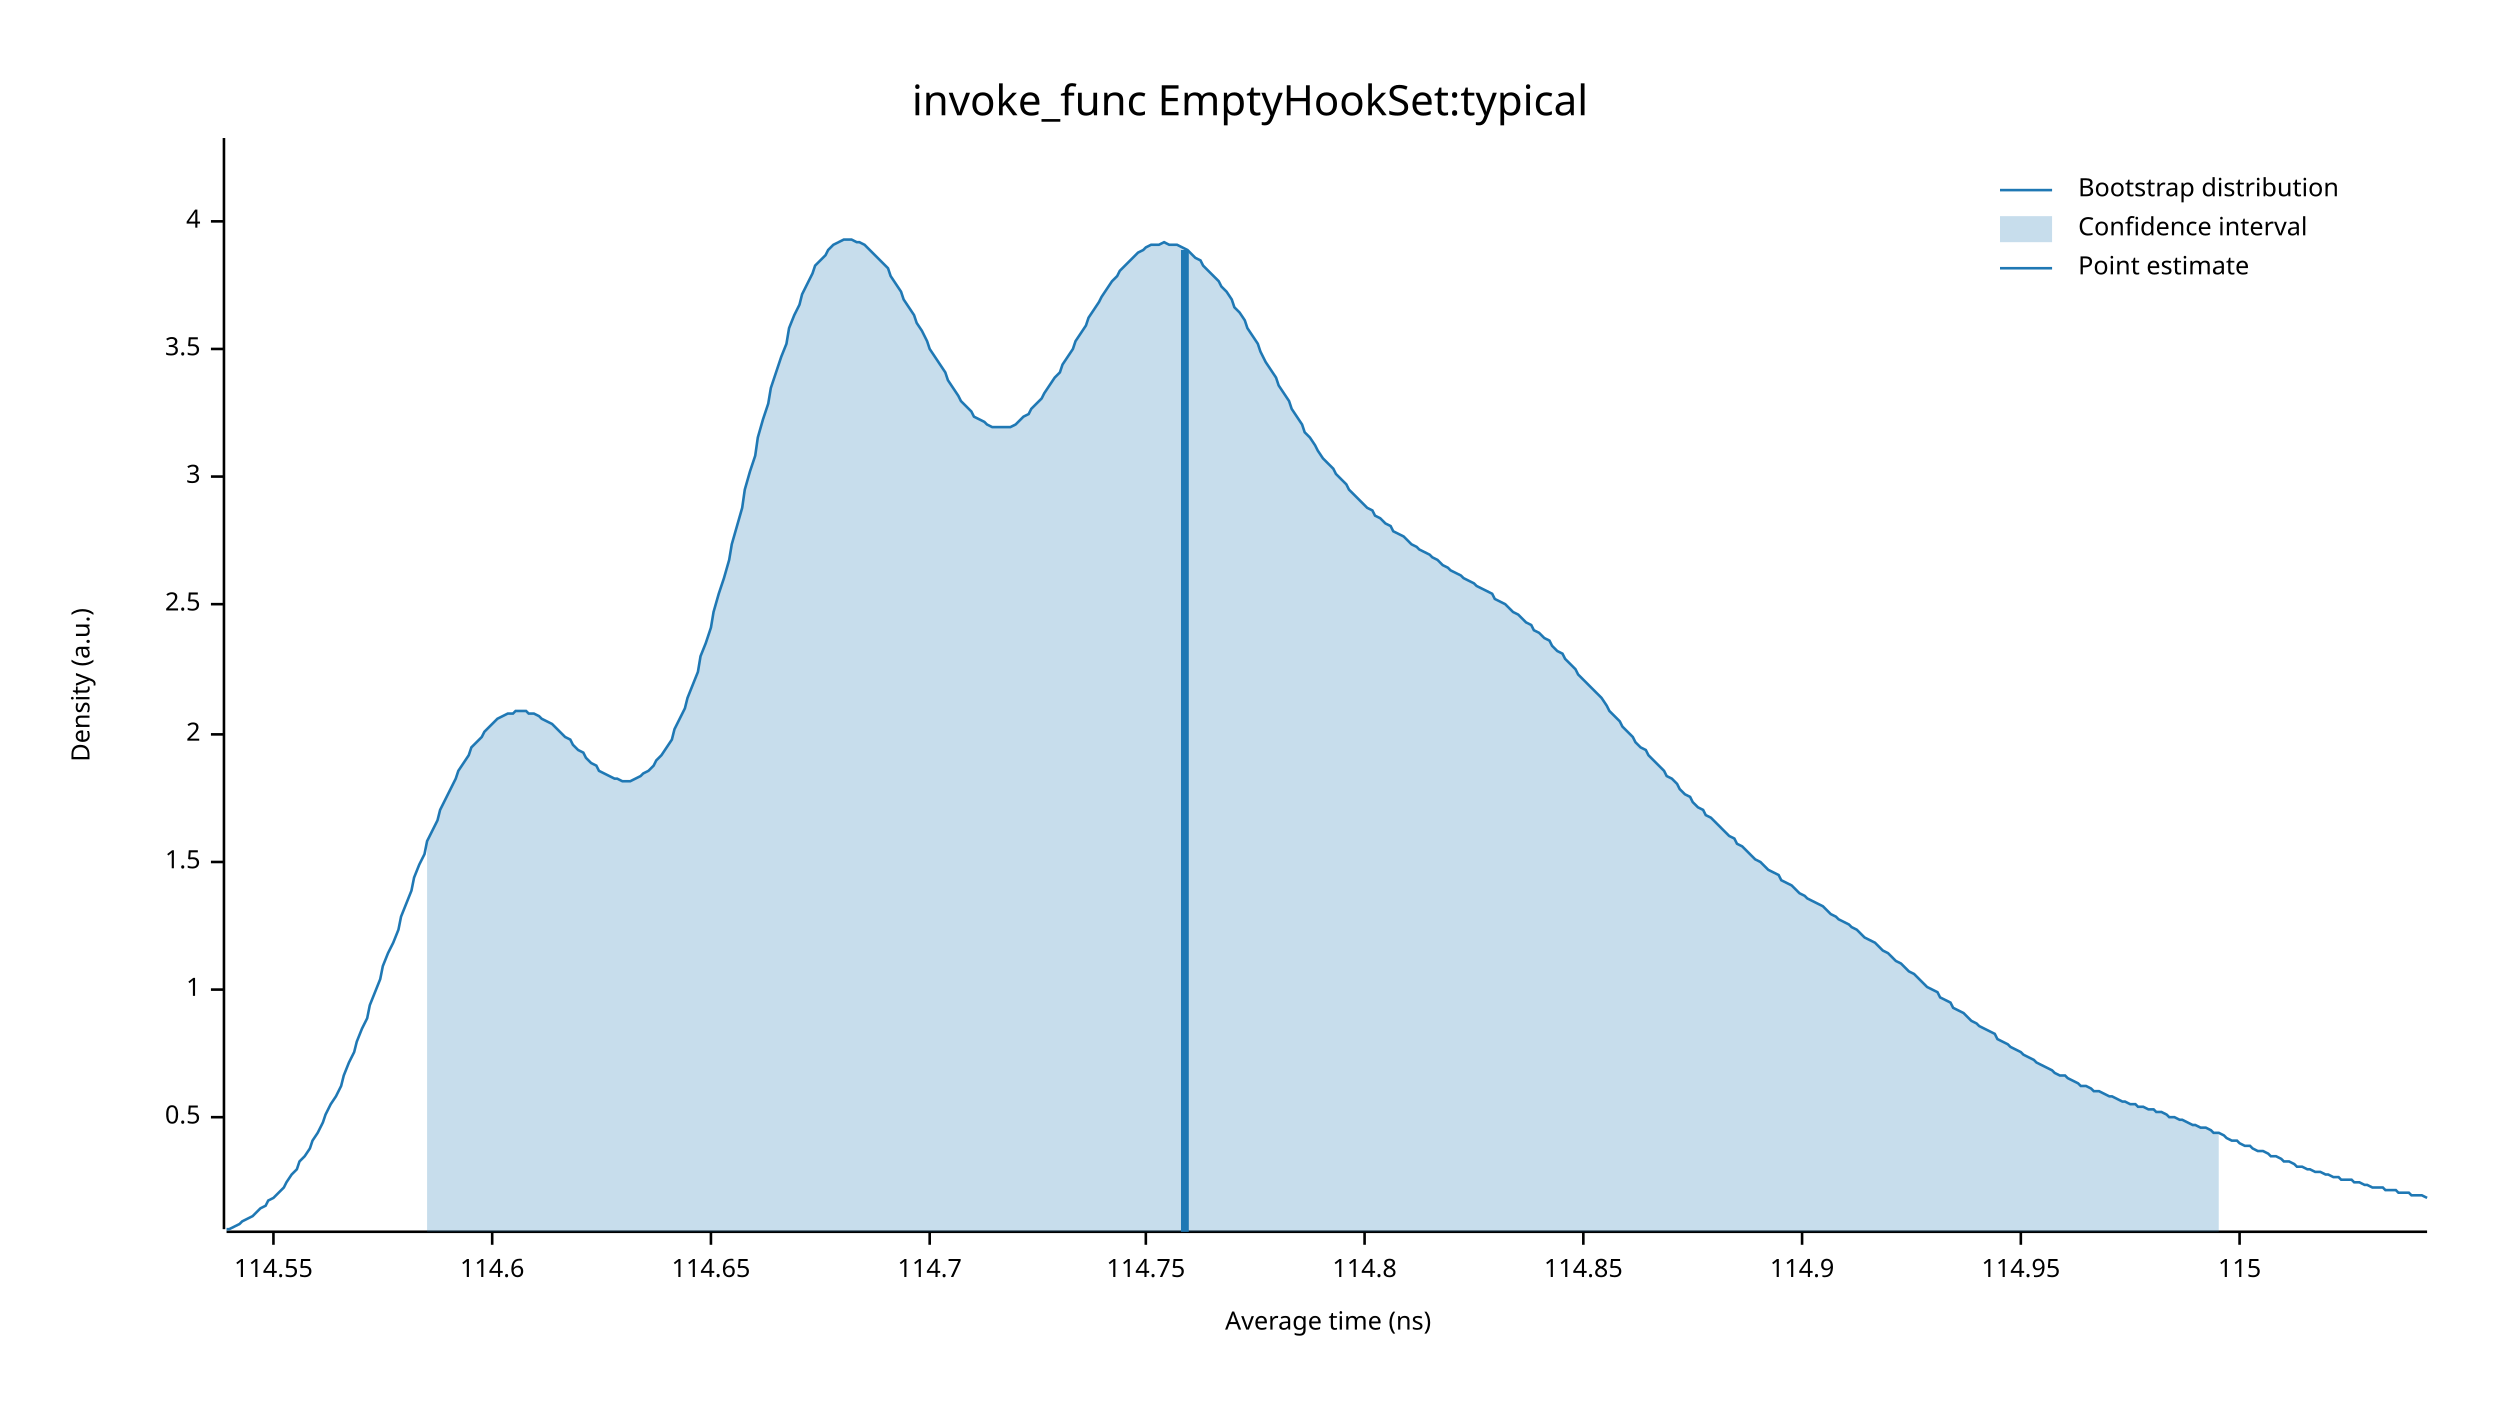
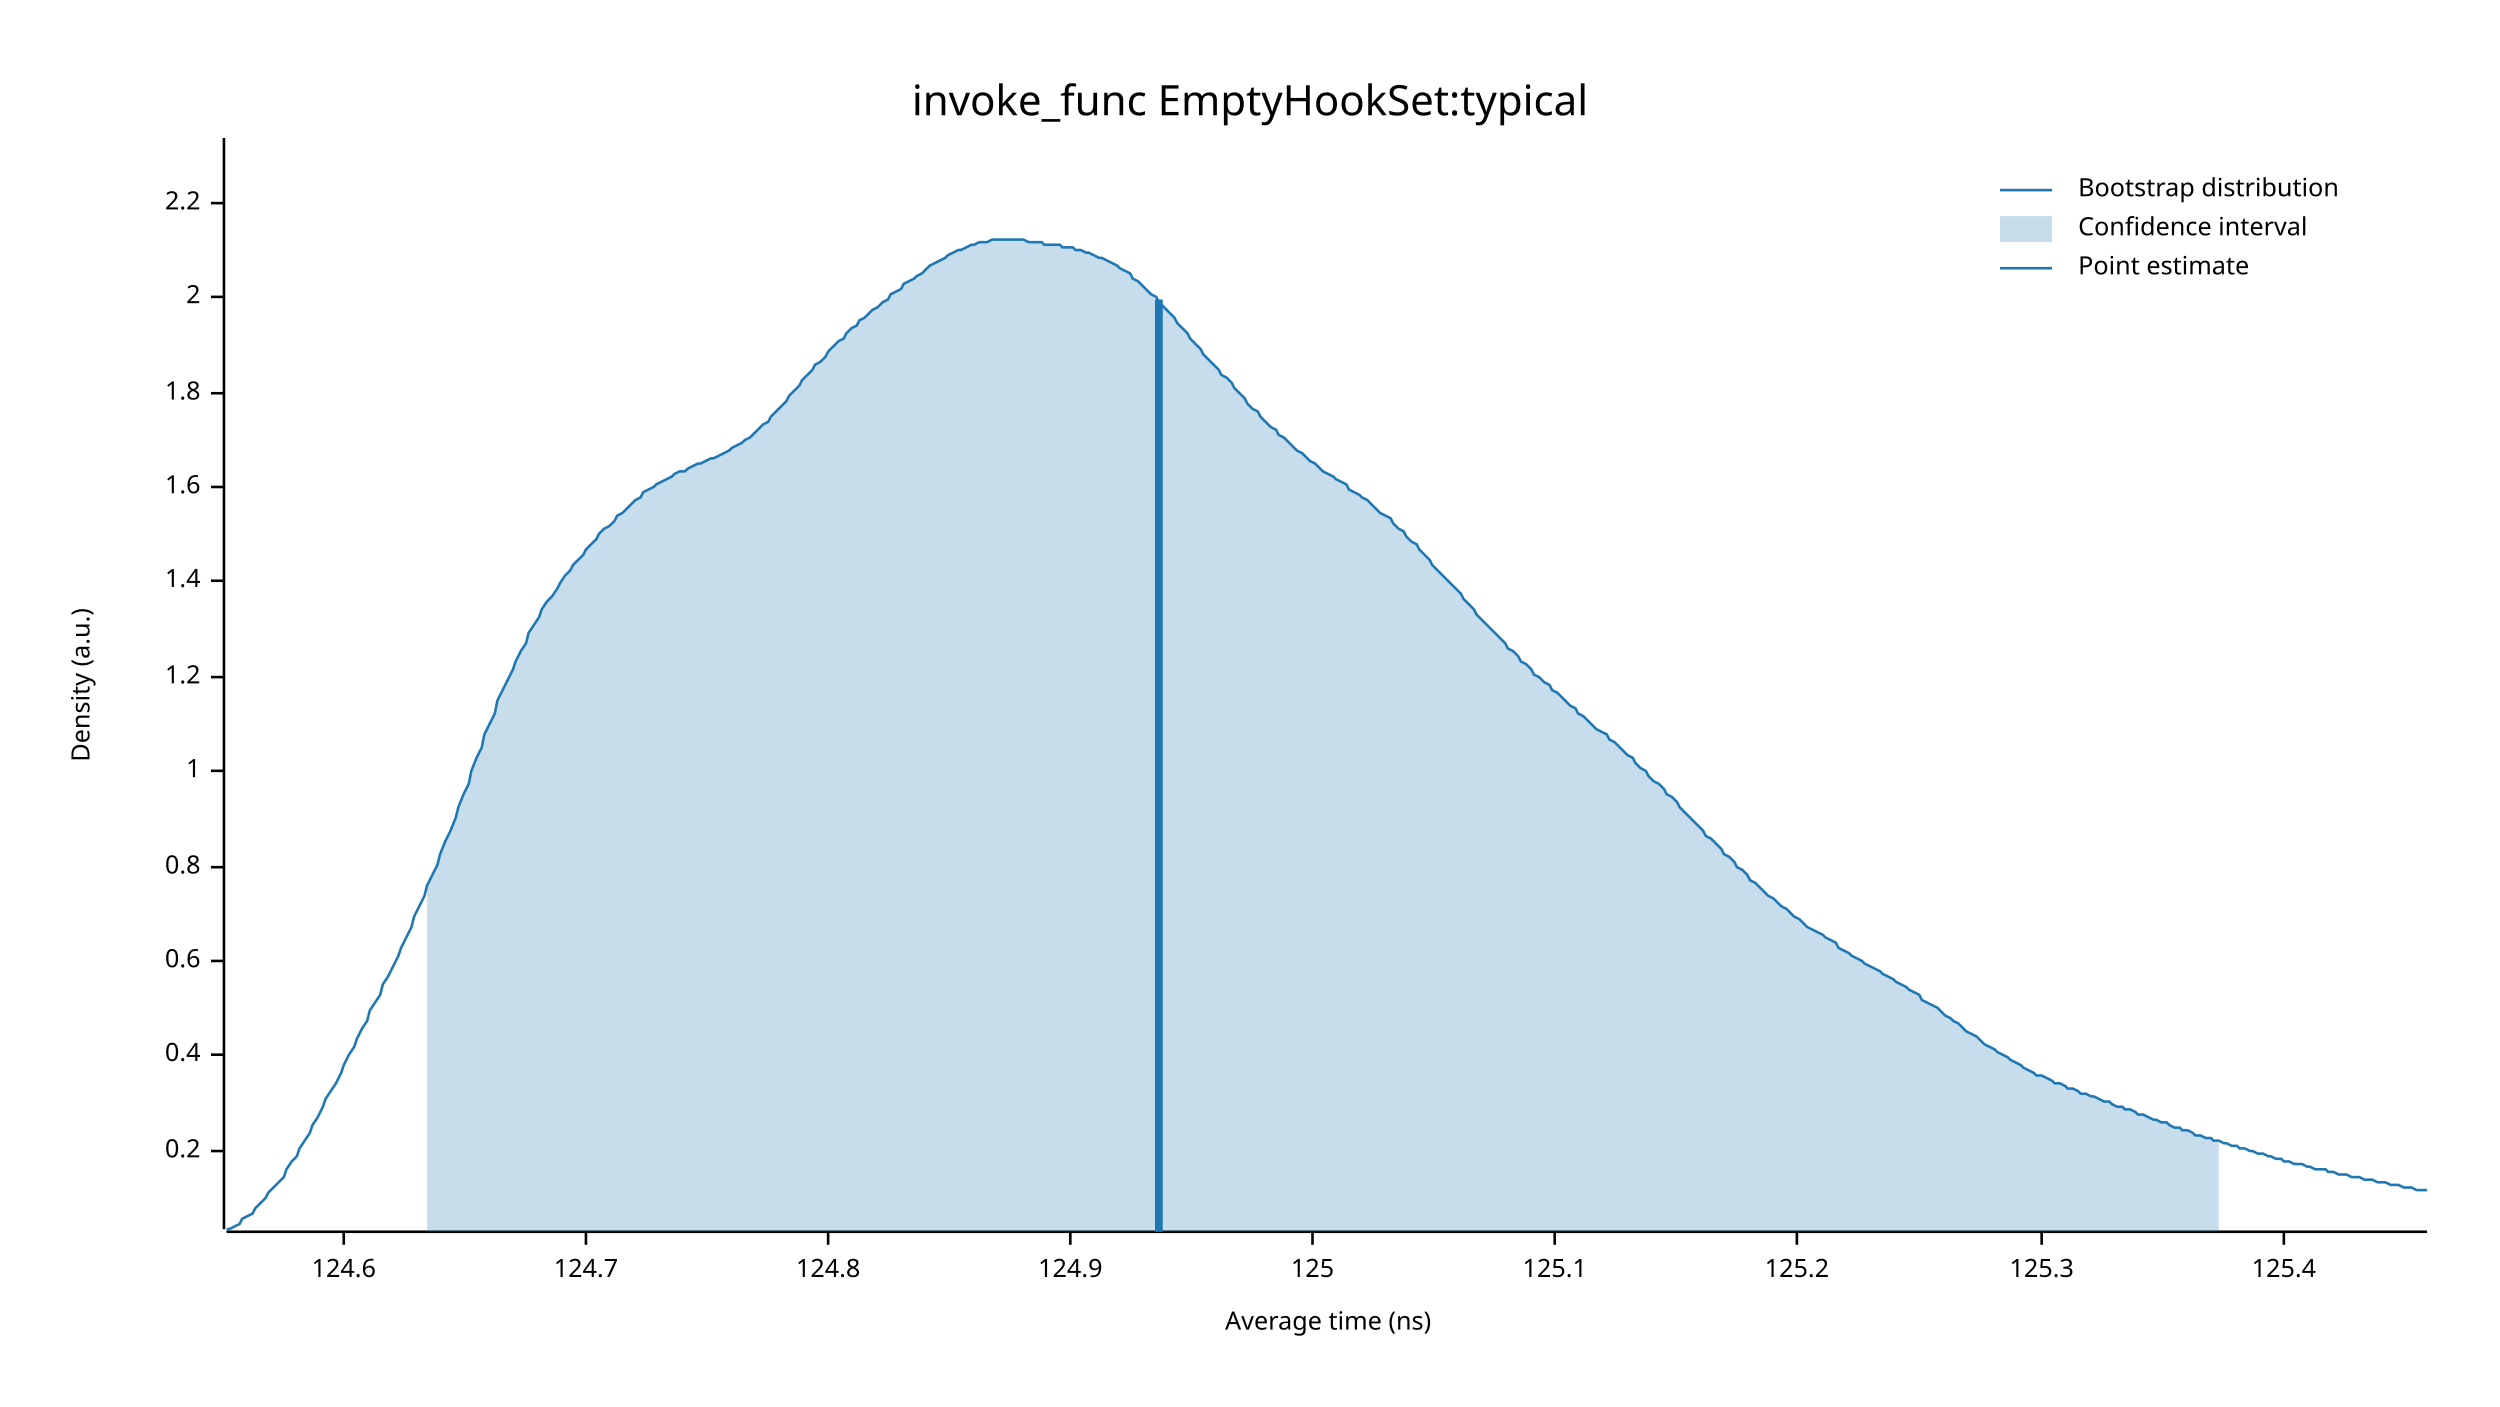
<svg xmlns="http://www.w3.org/2000/svg" width="960" height="540" viewBox="0 0 960 540">
  <text x="480" y="32" dy="0.76em" text-anchor="middle" font-family="sans-serif" font-size="16.129" opacity="1" fill="#000000">
invoke_func EmptyHookSet:typical
</text>
  <text x="27" y="263" dy="0.76em" text-anchor="middle" font-family="sans-serif" font-size="9.677" opacity="1" fill="#000000" transform="rotate(270, 27, 263)">
Density (a.u.)
</text>
  <text x="510" y="513" dy="-0.5ex" text-anchor="middle" font-family="sans-serif" font-size="9.677" opacity="1" fill="#000000">
Average time (ns)
</text>
  <polyline fill="none" opacity="1" stroke="#000000" stroke-width="1" points="86,53 86,472 " />
-   <text x="77" y="429" dy="0.5ex" text-anchor="end" font-family="sans-serif" font-size="9.677" opacity="1" fill="#000000">
- 0.5
+   <text x="77" y="442" dy="0.5ex" text-anchor="end" font-family="sans-serif" font-size="9.677" opacity="1" fill="#000000">
+ 0.2
</text>
-   <polyline fill="none" opacity="1" stroke="#000000" stroke-width="1" points="81,429 86,429 " />
-   <text x="77" y="380" dy="0.5ex" text-anchor="end" font-family="sans-serif" font-size="9.677" opacity="1" fill="#000000">
+   <polyline fill="none" opacity="1" stroke="#000000" stroke-width="1" points="81,442 86,442 " />
+   <text x="77" y="405" dy="0.5ex" text-anchor="end" font-family="sans-serif" font-size="9.677" opacity="1" fill="#000000">
+ 0.4
+ </text>
+   <polyline fill="none" opacity="1" stroke="#000000" stroke-width="1" points="81,405 86,405 " />
+   <text x="77" y="369" dy="0.5ex" text-anchor="end" font-family="sans-serif" font-size="9.677" opacity="1" fill="#000000">
+ 0.6
+ </text>
+   <polyline fill="none" opacity="1" stroke="#000000" stroke-width="1" points="81,369 86,369 " />
+   <text x="77" y="333" dy="0.5ex" text-anchor="end" font-family="sans-serif" font-size="9.677" opacity="1" fill="#000000">
+ 0.8
+ </text>
+   <polyline fill="none" opacity="1" stroke="#000000" stroke-width="1" points="81,333 86,333 " />
+   <text x="77" y="296" dy="0.5ex" text-anchor="end" font-family="sans-serif" font-size="9.677" opacity="1" fill="#000000">
1
</text>
-   <polyline fill="none" opacity="1" stroke="#000000" stroke-width="1" points="81,380 86,380 " />
-   <text x="77" y="331" dy="0.5ex" text-anchor="end" font-family="sans-serif" font-size="9.677" opacity="1" fill="#000000">
- 1.5
+   <polyline fill="none" opacity="1" stroke="#000000" stroke-width="1" points="81,296 86,296 " />
+   <text x="77" y="260" dy="0.5ex" text-anchor="end" font-family="sans-serif" font-size="9.677" opacity="1" fill="#000000">
+ 1.2
</text>
-   <polyline fill="none" opacity="1" stroke="#000000" stroke-width="1" points="81,331 86,331 " />
-   <text x="77" y="282" dy="0.5ex" text-anchor="end" font-family="sans-serif" font-size="9.677" opacity="1" fill="#000000">
+   <polyline fill="none" opacity="1" stroke="#000000" stroke-width="1" points="81,260 86,260 " />
+   <text x="77" y="223" dy="0.5ex" text-anchor="end" font-family="sans-serif" font-size="9.677" opacity="1" fill="#000000">
+ 1.4
+ </text>
+   <polyline fill="none" opacity="1" stroke="#000000" stroke-width="1" points="81,223 86,223 " />
+   <text x="77" y="187" dy="0.5ex" text-anchor="end" font-family="sans-serif" font-size="9.677" opacity="1" fill="#000000">
+ 1.6
+ </text>
+   <polyline fill="none" opacity="1" stroke="#000000" stroke-width="1" points="81,187 86,187 " />
+   <text x="77" y="151" dy="0.5ex" text-anchor="end" font-family="sans-serif" font-size="9.677" opacity="1" fill="#000000">
+ 1.8
+ </text>
+   <polyline fill="none" opacity="1" stroke="#000000" stroke-width="1" points="81,151 86,151 " />
+   <text x="77" y="114" dy="0.5ex" text-anchor="end" font-family="sans-serif" font-size="9.677" opacity="1" fill="#000000">
2
</text>
-   <polyline fill="none" opacity="1" stroke="#000000" stroke-width="1" points="81,282 86,282 " />
-   <text x="77" y="232" dy="0.5ex" text-anchor="end" font-family="sans-serif" font-size="9.677" opacity="1" fill="#000000">
- 2.5
+   <polyline fill="none" opacity="1" stroke="#000000" stroke-width="1" points="81,114 86,114 " />
+   <text x="77" y="78" dy="0.5ex" text-anchor="end" font-family="sans-serif" font-size="9.677" opacity="1" fill="#000000">
+ 2.2
</text>
-   <polyline fill="none" opacity="1" stroke="#000000" stroke-width="1" points="81,232 86,232 " />
-   <text x="77" y="183" dy="0.5ex" text-anchor="end" font-family="sans-serif" font-size="9.677" opacity="1" fill="#000000">
- 3
+   <polyline fill="none" opacity="1" stroke="#000000" stroke-width="1" points="81,78 86,78 " />
+   <polyline fill="none" opacity="1" stroke="#000000" stroke-width="1" points="87,473 932,473 " />
+   <text x="132" y="483" dy="0.76em" text-anchor="middle" font-family="sans-serif" font-size="9.677" opacity="1" fill="#000000">
+ 124.6
</text>
-   <polyline fill="none" opacity="1" stroke="#000000" stroke-width="1" points="81,183 86,183 " />
-   <text x="77" y="134" dy="0.5ex" text-anchor="end" font-family="sans-serif" font-size="9.677" opacity="1" fill="#000000">
- 3.5
+   <polyline fill="none" opacity="1" stroke="#000000" stroke-width="1" points="132,473 132,478 " />
+   <text x="225" y="483" dy="0.76em" text-anchor="middle" font-family="sans-serif" font-size="9.677" opacity="1" fill="#000000">
+ 124.7
</text>
-   <polyline fill="none" opacity="1" stroke="#000000" stroke-width="1" points="81,134 86,134 " />
-   <text x="77" y="85" dy="0.5ex" text-anchor="end" font-family="sans-serif" font-size="9.677" opacity="1" fill="#000000">
- 4
+   <polyline fill="none" opacity="1" stroke="#000000" stroke-width="1" points="225,473 225,478 " />
+   <text x="318" y="483" dy="0.76em" text-anchor="middle" font-family="sans-serif" font-size="9.677" opacity="1" fill="#000000">
+ 124.8
</text>
-   <polyline fill="none" opacity="1" stroke="#000000" stroke-width="1" points="81,85 86,85 " />
-   <polyline fill="none" opacity="1" stroke="#000000" stroke-width="1" points="87,473 932,473 " />
-   <text x="105" y="483" dy="0.76em" text-anchor="middle" font-family="sans-serif" font-size="9.677" opacity="1" fill="#000000">
- 114.55
+   <polyline fill="none" opacity="1" stroke="#000000" stroke-width="1" points="318,473 318,478 " />
+   <text x="411" y="483" dy="0.76em" text-anchor="middle" font-family="sans-serif" font-size="9.677" opacity="1" fill="#000000">
+ 124.9
</text>
-   <polyline fill="none" opacity="1" stroke="#000000" stroke-width="1" points="105,473 105,478 " />
-   <text x="189" y="483" dy="0.76em" text-anchor="middle" font-family="sans-serif" font-size="9.677" opacity="1" fill="#000000">
- 114.6
+   <polyline fill="none" opacity="1" stroke="#000000" stroke-width="1" points="411,473 411,478 " />
+   <text x="504" y="483" dy="0.76em" text-anchor="middle" font-family="sans-serif" font-size="9.677" opacity="1" fill="#000000">
+ 125
</text>
-   <polyline fill="none" opacity="1" stroke="#000000" stroke-width="1" points="189,473 189,478 " />
-   <text x="273" y="483" dy="0.76em" text-anchor="middle" font-family="sans-serif" font-size="9.677" opacity="1" fill="#000000">
- 114.65
+   <polyline fill="none" opacity="1" stroke="#000000" stroke-width="1" points="504,473 504,478 " />
+   <text x="597" y="483" dy="0.76em" text-anchor="middle" font-family="sans-serif" font-size="9.677" opacity="1" fill="#000000">
+ 125.1
</text>
-   <polyline fill="none" opacity="1" stroke="#000000" stroke-width="1" points="273,473 273,478 " />
-   <text x="357" y="483" dy="0.76em" text-anchor="middle" font-family="sans-serif" font-size="9.677" opacity="1" fill="#000000">
- 114.7
+   <polyline fill="none" opacity="1" stroke="#000000" stroke-width="1" points="597,473 597,478 " />
+   <text x="690" y="483" dy="0.76em" text-anchor="middle" font-family="sans-serif" font-size="9.677" opacity="1" fill="#000000">
+ 125.2
</text>
-   <polyline fill="none" opacity="1" stroke="#000000" stroke-width="1" points="357,473 357,478 " />
-   <text x="440" y="483" dy="0.76em" text-anchor="middle" font-family="sans-serif" font-size="9.677" opacity="1" fill="#000000">
- 114.75
+   <polyline fill="none" opacity="1" stroke="#000000" stroke-width="1" points="690,473 690,478 " />
+   <text x="784" y="483" dy="0.76em" text-anchor="middle" font-family="sans-serif" font-size="9.677" opacity="1" fill="#000000">
+ 125.3
</text>
-   <polyline fill="none" opacity="1" stroke="#000000" stroke-width="1" points="440,473 440,478 " />
-   <text x="524" y="483" dy="0.76em" text-anchor="middle" font-family="sans-serif" font-size="9.677" opacity="1" fill="#000000">
- 114.8
+   <polyline fill="none" opacity="1" stroke="#000000" stroke-width="1" points="784,473 784,478 " />
+   <text x="877" y="483" dy="0.76em" text-anchor="middle" font-family="sans-serif" font-size="9.677" opacity="1" fill="#000000">
+ 125.4
</text>
-   <polyline fill="none" opacity="1" stroke="#000000" stroke-width="1" points="524,473 524,478 " />
-   <text x="608" y="483" dy="0.76em" text-anchor="middle" font-family="sans-serif" font-size="9.677" opacity="1" fill="#000000">
- 114.85
- </text>
-   <polyline fill="none" opacity="1" stroke="#000000" stroke-width="1" points="608,473 608,478 " />
-   <text x="692" y="483" dy="0.76em" text-anchor="middle" font-family="sans-serif" font-size="9.677" opacity="1" fill="#000000">
- 114.9
- </text>
-   <polyline fill="none" opacity="1" stroke="#000000" stroke-width="1" points="692,473 692,478 " />
-   <text x="776" y="483" dy="0.76em" text-anchor="middle" font-family="sans-serif" font-size="9.677" opacity="1" fill="#000000">
- 114.95
- </text>
-   <polyline fill="none" opacity="1" stroke="#000000" stroke-width="1" points="776,473 776,478 " />
-   <text x="860" y="483" dy="0.76em" text-anchor="middle" font-family="sans-serif" font-size="9.677" opacity="1" fill="#000000">
- 115
- </text>
-   <polyline fill="none" opacity="1" stroke="#000000" stroke-width="1" points="860,473 860,478 " />
-   <polyline fill="none" opacity="1" stroke="#1F78B4" stroke-width="1" points="87,472 88,472 90,471 92,470 93,469 95,468 97,467 98,466 100,464 102,463 103,461 105,460 107,458 109,456 110,454 112,451 114,449 115,446 117,444 119,441 120,438 122,435 124,431 125,428 127,424 129,421 131,417 132,413 134,408 136,404 137,400 139,395 141,391 142,386 144,381 146,376 147,371 149,366 151,362 153,357 154,352 156,347 158,342 159,337 161,332 163,328 164,323 166,319 168,315 169,311 171,307 173,303 175,299 176,296 178,293 180,290 181,287 183,285 185,283 186,281 188,279 190,277 191,276 193,275 195,274 197,274 198,273 200,273 202,273 203,274 205,274 207,275 208,276 210,277 212,278 214,280 215,281 217,283 219,284 220,286 222,288 224,289 225,291 227,293 229,294 230,296 232,297 234,298 236,299 237,299 239,300 241,300 242,300 244,299 246,298 247,297 249,296 251,294 252,292 254,290 256,287 258,284 259,280 261,276 263,272 264,268 266,263 268,258 269,252 271,247 273,241 274,235 276,228 278,222 280,215 281,209 283,202 285,195 286,188 288,181 290,175 291,168 293,161 295,155 296,149 298,143 300,137 302,132 303,126 305,121 307,117 308,113 310,109 312,105 313,102 315,100 317,98 318,96 320,94 322,93 324,92 325,92 327,92 329,93 330,93 332,94 334,96 335,97 337,99 339,101 341,103 342,106 344,109 346,112 347,115 349,118 351,121 352,124 354,127 356,131 357,134 359,137 361,140 363,143 364,146 366,149 368,152 369,154 371,156 373,158 374,160 376,161 378,162 379,163 381,164 383,164 385,164 386,164 388,164 390,163 391,162 393,160 395,159 396,157 398,155 400,153 401,151 403,148 405,145 407,143 408,140 410,137 412,134 413,131 415,128 417,125 418,122 420,119 422,116 423,114 425,111 427,108 429,106 430,104 432,102 434,100 435,99 437,97 439,96 440,95 442,94 444,94 445,94 447,93 449,94 451,94 452,94 454,95 456,96 457,97 459,99 461,100 462,102 464,104 466,106 468,108 469,110 471,112 473,115 474,118 476,120 478,123 479,126 481,129 483,132 484,135 486,139 488,142 490,145 491,148 493,151 495,154 496,157 498,160 500,163 501,166 503,168 505,171 506,173 508,176 510,178 512,180 513,182 515,184 517,186 518,188 520,190 522,192 523,193 525,195 527,196 528,198 530,199 532,201 534,202 535,204 537,205 539,206 540,207 542,209 544,210 545,211 547,212 549,213 550,214 552,215 554,217 556,218 557,219 559,220 561,221 562,222 564,223 566,224 567,225 569,226 571,227 573,228 574,230 576,231 578,232 579,233 581,235 583,236 584,237 586,239 588,240 589,242 591,243 593,245 595,246 596,248 598,250 600,251 601,253 603,255 605,257 606,259 608,261 610,263 611,264 613,266 615,268 617,271 618,273 620,275 622,277 623,279 625,281 627,283 628,285 630,287 632,288 633,290 635,292 637,294 639,296 640,298 642,299 644,301 645,303 647,305 649,306 650,308 652,310 654,311 655,313 657,314 659,316 661,318 662,319 664,321 666,322 667,324 669,325 671,327 672,328 674,330 676,331 677,332 679,334 681,335 683,336 684,338 686,339 688,340 689,341 691,343 693,344 694,345 696,346 698,347 700,348 701,349 703,351 705,352 706,353 708,354 710,355 711,356 713,357 715,359 716,360 718,361 720,362 722,364 723,365 725,366 727,368 728,369 730,370 732,372 733,373 735,374 737,376 738,377 740,379 742,380 744,381 745,383 747,384 749,385 750,387 752,388 754,389 755,390 757,392 759,393 760,394 762,395 764,396 766,397 767,399 769,400 771,401 772,402 774,403 776,404 777,405 779,406 781,407 782,408 784,409 786,410 788,411 789,412 791,413 793,413 794,414 796,415 798,416 799,417 801,417 803,418 804,419 806,419 808,420 810,421 811,421 813,422 815,423 816,423 818,424 820,424 821,425 823,425 825,426 827,426 828,427 830,427 832,428 833,429 835,429 837,430 838,430 840,431 842,432 843,432 845,433 847,433 849,434 850,435 852,435 854,436 855,437 857,438 859,438 860,439 862,440 864,440 865,441 867,442 869,442 871,443 872,444 874,444 876,445 877,446 879,446 881,447 882,448 884,448 886,449 887,449 889,450 891,450 893,451 894,451 896,452 898,452 899,453 901,453 903,453 904,454 906,454 908,455 909,455 911,456 913,456 915,456 916,457 918,457 920,457 921,458 923,458 925,458 926,459 928,459 930,459 932,460 " />
-   <polygon opacity="0.25" fill="#1F78B4" points="164,323 166,319 168,315 169,311 171,307 173,303 175,299 176,296 178,293 180,290 181,287 183,285 185,283 186,281 188,279 190,277 191,276 193,275 195,274 197,274 198,273 200,273 202,273 203,274 205,274 207,275 208,276 210,277 212,278 214,280 215,281 217,283 219,284 220,286 222,288 224,289 225,291 227,293 229,294 230,296 232,297 234,298 236,299 237,299 239,300 241,300 242,300 244,299 246,298 247,297 249,296 251,294 252,292 254,290 256,287 258,284 259,280 261,276 263,272 264,268 266,263 268,258 269,252 271,247 273,241 274,235 276,228 278,222 280,215 281,209 283,202 285,195 286,188 288,181 290,175 291,168 293,161 295,155 296,149 298,143 300,137 302,132 303,126 305,121 307,117 308,113 310,109 312,105 313,102 315,100 317,98 318,96 320,94 322,93 324,92 325,92 327,92 329,93 330,93 332,94 334,96 335,97 337,99 339,101 341,103 342,106 344,109 346,112 347,115 349,118 351,121 352,124 354,127 356,131 357,134 359,137 361,140 363,143 364,146 366,149 368,152 369,154 371,156 373,158 374,160 376,161 378,162 379,163 381,164 383,164 385,164 386,164 388,164 390,163 391,162 393,160 395,159 396,157 398,155 400,153 401,151 403,148 405,145 407,143 408,140 410,137 412,134 413,131 415,128 417,125 418,122 420,119 422,116 423,114 425,111 427,108 429,106 430,104 432,102 434,100 435,99 437,97 439,96 440,95 442,94 444,94 445,94 447,93 449,94 451,94 452,94 454,95 456,96 457,97 459,99 461,100 462,102 464,104 466,106 468,108 469,110 471,112 473,115 474,118 476,120 478,123 479,126 481,129 483,132 484,135 486,139 488,142 490,145 491,148 493,151 495,154 496,157 498,160 500,163 501,166 503,168 505,171 506,173 508,176 510,178 512,180 513,182 515,184 517,186 518,188 520,190 522,192 523,193 525,195 527,196 528,198 530,199 532,201 534,202 535,204 537,205 539,206 540,207 542,209 544,210 545,211 547,212 549,213 550,214 552,215 554,217 556,218 557,219 559,220 561,221 562,222 564,223 566,224 567,225 569,226 571,227 573,228 574,230 576,231 578,232 579,233 581,235 583,236 584,237 586,239 588,240 589,242 591,243 593,245 595,246 596,248 598,250 600,251 601,253 603,255 605,257 606,259 608,261 610,263 611,264 613,266 615,268 617,271 618,273 620,275 622,277 623,279 625,281 627,283 628,285 630,287 632,288 633,290 635,292 637,294 639,296 640,298 642,299 644,301 645,303 647,305 649,306 650,308 652,310 654,311 655,313 657,314 659,316 661,318 662,319 664,321 666,322 667,324 669,325 671,327 672,328 674,330 676,331 677,332 679,334 681,335 683,336 684,338 686,339 688,340 689,341 691,343 693,344 694,345 696,346 698,347 700,348 701,349 703,351 705,352 706,353 708,354 710,355 711,356 713,357 715,359 716,360 718,361 720,362 722,364 723,365 725,366 727,368 728,369 730,370 732,372 733,373 735,374 737,376 738,377 740,379 742,380 744,381 745,383 747,384 749,385 750,387 752,388 754,389 755,390 757,392 759,393 760,394 762,395 764,396 766,397 767,399 769,400 771,401 772,402 774,403 776,404 777,405 779,406 781,407 782,408 784,409 786,410 788,411 789,412 791,413 793,413 794,414 796,415 798,416 799,417 801,417 803,418 804,419 806,419 808,420 810,421 811,421 813,422 815,423 816,423 818,424 820,424 821,425 823,425 825,426 827,426 828,427 830,427 832,428 833,429 835,429 837,430 838,430 840,431 842,432 843,432 845,433 847,433 849,434 850,435 852,435 852,473 164,473 " />
-   <polyline fill="none" opacity="1" stroke="#1F78B4" stroke-width="3" points="455,473 455,96 " />
+   <polyline fill="none" opacity="1" stroke="#000000" stroke-width="1" points="877,473 877,478 " />
+   <polyline fill="none" opacity="1" stroke="#1F78B4" stroke-width="1" points="87,472 88,472 90,471 92,470 93,468 95,467 97,466 98,464 100,462 102,460 103,458 105,456 107,454 109,452 110,449 112,446 114,444 115,441 117,438 119,435 120,432 122,429 124,425 125,422 127,419 129,416 131,412 132,409 134,405 136,402 137,399 139,395 141,392 142,388 144,385 146,382 147,378 149,375 151,371 153,367 154,364 156,360 158,356 159,352 161,348 163,344 164,340 166,336 168,332 169,328 171,323 173,319 175,314 176,310 178,305 180,301 181,296 183,291 185,287 186,282 188,278 190,274 191,269 193,265 195,261 197,257 198,254 200,250 202,247 203,243 205,240 207,237 208,234 210,231 212,229 214,226 215,224 217,221 219,219 220,217 222,215 224,213 225,211 227,209 229,207 230,205 232,203 234,202 236,200 237,198 239,197 241,195 242,194 244,192 246,191 247,189 249,188 251,187 252,186 254,185 256,184 258,183 259,182 261,181 263,181 264,180 266,179 268,178 269,178 271,177 273,176 274,176 276,175 278,174 280,173 281,172 283,171 285,170 286,169 288,168 290,166 291,165 293,163 295,162 296,160 298,158 300,156 302,154 303,152 305,150 307,148 308,146 310,144 312,142 313,140 315,139 317,137 318,135 320,133 322,131 324,130 325,128 327,126 329,125 330,123 332,122 334,120 335,119 337,118 339,116 341,115 342,113 344,112 346,111 347,109 349,108 351,107 352,106 354,105 356,103 357,102 359,101 361,100 363,99 364,98 366,97 368,96 369,96 371,95 373,94 374,94 376,93 378,93 379,93 381,92 383,92 385,92 386,92 388,92 390,92 391,92 393,92 395,93 396,93 398,93 400,93 401,94 403,94 405,94 407,94 408,95 410,95 412,95 413,96 415,96 417,97 418,97 420,98 422,99 423,99 425,100 427,101 429,102 430,103 432,104 434,105 435,107 437,108 439,110 440,111 442,113 444,114 445,116 447,118 449,120 451,122 452,124 454,126 456,128 457,130 459,132 461,134 462,136 464,138 466,140 468,142 469,144 471,145 473,147 474,149 476,151 478,153 479,155 481,157 483,158 484,160 486,162 488,164 490,165 491,167 493,168 495,170 496,171 498,173 500,174 501,175 503,177 505,178 506,179 508,181 510,182 512,183 513,184 515,185 517,186 518,188 520,189 522,190 523,191 525,192 527,194 528,195 530,197 532,198 534,199 535,201 537,203 539,204 540,206 542,208 544,209 545,211 547,213 549,215 550,217 552,219 554,221 556,223 557,224 559,226 561,228 562,230 564,232 566,234 567,236 569,238 571,240 573,242 574,243 576,245 578,247 579,249 581,250 583,252 584,254 586,255 588,257 589,259 591,260 593,262 595,263 596,265 598,266 600,268 601,269 603,271 605,272 606,274 608,275 610,277 611,278 613,280 615,281 617,282 618,284 620,285 622,287 623,288 625,290 627,291 628,293 630,295 632,296 633,298 635,300 637,301 639,303 640,305 642,306 644,308 645,310 647,312 649,314 650,315 652,317 654,319 655,321 657,322 659,324 661,326 662,328 664,329 666,331 667,333 669,334 671,336 672,338 674,339 676,341 677,342 679,344 681,345 683,347 684,348 686,349 688,351 689,352 691,353 693,355 694,356 696,357 698,358 700,359 701,360 703,361 705,362 706,364 708,365 710,366 711,367 713,368 715,369 716,370 718,371 720,372 722,373 723,374 725,375 727,376 728,377 730,378 732,379 733,380 735,381 737,382 738,384 740,385 742,386 744,387 745,388 747,390 749,391 750,392 752,393 754,395 755,396 757,397 759,398 760,399 762,401 764,402 766,403 767,404 769,405 771,406 772,407 774,408 776,409 777,410 779,411 781,412 782,413 784,413 786,414 788,415 789,416 791,416 793,417 794,418 796,418 798,419 799,420 801,420 803,421 804,421 806,422 808,423 810,423 811,424 813,425 815,425 816,426 818,426 820,427 821,428 823,428 825,429 827,430 828,430 830,431 832,431 833,432 835,433 837,433 838,434 840,434 842,435 843,436 845,436 847,437 849,437 850,438 852,438 854,439 855,439 857,440 859,440 860,441 862,441 864,442 865,442 867,443 869,443 871,444 872,444 874,445 876,445 877,446 879,446 881,447 882,447 884,447 886,448 887,448 889,449 891,449 893,449 894,450 896,450 898,451 899,451 901,451 903,452 904,452 906,452 908,453 909,453 911,453 913,454 915,454 916,454 918,455 920,455 921,455 923,456 925,456 926,456 928,457 930,457 932,457 " />
+   <polygon opacity="0.25" fill="#1F78B4" points="164,340 166,336 168,332 169,328 171,323 173,319 175,314 176,310 178,305 180,301 181,296 183,291 185,287 186,282 188,278 190,274 191,269 193,265 195,261 197,257 198,254 200,250 202,247 203,243 205,240 207,237 208,234 210,231 212,229 214,226 215,224 217,221 219,219 220,217 222,215 224,213 225,211 227,209 229,207 230,205 232,203 234,202 236,200 237,198 239,197 241,195 242,194 244,192 246,191 247,189 249,188 251,187 252,186 254,185 256,184 258,183 259,182 261,181 263,181 264,180 266,179 268,178 269,178 271,177 273,176 274,176 276,175 278,174 280,173 281,172 283,171 285,170 286,169 288,168 290,166 291,165 293,163 295,162 296,160 298,158 300,156 302,154 303,152 305,150 307,148 308,146 310,144 312,142 313,140 315,139 317,137 318,135 320,133 322,131 324,130 325,128 327,126 329,125 330,123 332,122 334,120 335,119 337,118 339,116 341,115 342,113 344,112 346,111 347,109 349,108 351,107 352,106 354,105 356,103 357,102 359,101 361,100 363,99 364,98 366,97 368,96 369,96 371,95 373,94 374,94 376,93 378,93 379,93 381,92 383,92 385,92 386,92 388,92 390,92 391,92 393,92 395,93 396,93 398,93 400,93 401,94 403,94 405,94 407,94 408,95 410,95 412,95 413,96 415,96 417,97 418,97 420,98 422,99 423,99 425,100 427,101 429,102 430,103 432,104 434,105 435,107 437,108 439,110 440,111 442,113 444,114 445,116 447,118 449,120 451,122 452,124 454,126 456,128 457,130 459,132 461,134 462,136 464,138 466,140 468,142 469,144 471,145 473,147 474,149 476,151 478,153 479,155 481,157 483,158 484,160 486,162 488,164 490,165 491,167 493,168 495,170 496,171 498,173 500,174 501,175 503,177 505,178 506,179 508,181 510,182 512,183 513,184 515,185 517,186 518,188 520,189 522,190 523,191 525,192 527,194 528,195 530,197 532,198 534,199 535,201 537,203 539,204 540,206 542,208 544,209 545,211 547,213 549,215 550,217 552,219 554,221 556,223 557,224 559,226 561,228 562,230 564,232 566,234 567,236 569,238 571,240 573,242 574,243 576,245 578,247 579,249 581,250 583,252 584,254 586,255 588,257 589,259 591,260 593,262 595,263 596,265 598,266 600,268 601,269 603,271 605,272 606,274 608,275 610,277 611,278 613,280 615,281 617,282 618,284 620,285 622,287 623,288 625,290 627,291 628,293 630,295 632,296 633,298 635,300 637,301 639,303 640,305 642,306 644,308 645,310 647,312 649,314 650,315 652,317 654,319 655,321 657,322 659,324 661,326 662,328 664,329 666,331 667,333 669,334 671,336 672,338 674,339 676,341 677,342 679,344 681,345 683,347 684,348 686,349 688,351 689,352 691,353 693,355 694,356 696,357 698,358 700,359 701,360 703,361 705,362 706,364 708,365 710,366 711,367 713,368 715,369 716,370 718,371 720,372 722,373 723,374 725,375 727,376 728,377 730,378 732,379 733,380 735,381 737,382 738,384 740,385 742,386 744,387 745,388 747,390 749,391 750,392 752,393 754,395 755,396 757,397 759,398 760,399 762,401 764,402 766,403 767,404 769,405 771,406 772,407 774,408 776,409 777,410 779,411 781,412 782,413 784,413 786,414 788,415 789,416 791,416 793,417 794,418 796,418 798,419 799,420 801,420 803,421 804,421 806,422 808,423 810,423 811,424 813,425 815,425 816,426 818,426 820,427 821,428 823,428 825,429 827,430 828,430 830,431 832,431 833,432 835,433 837,433 838,434 840,434 842,435 843,436 845,436 847,437 849,437 850,438 852,438 852,473 164,473 " />
+   <polyline fill="none" opacity="1" stroke="#1F78B4" stroke-width="3" points="445,473 445,115 " />
  <text x="798" y="68" dy="0.76em" text-anchor="start" font-family="sans-serif" font-size="9.677" opacity="1" fill="#000000">
Bootstrap distribution
</text>
  <text x="798" y="83" dy="0.76em" text-anchor="start" font-family="sans-serif" font-size="9.677" opacity="1" fill="#000000">
Confidence interval
</text>
  <text x="798" y="98" dy="0.76em" text-anchor="start" font-family="sans-serif" font-size="9.677" opacity="1" fill="#000000">
Point estimate
</text>
  <polyline fill="none" opacity="1" stroke="#1F78B4" stroke-width="1" points="768,73 788,73 " />
  <rect x="768" y="83" width="20" height="10" opacity="0.25" fill="#1F78B4" stroke="none" />
  <polyline fill="none" opacity="1" stroke="#1F78B4" stroke-width="1" points="768,103 788,103 " />
</svg>
